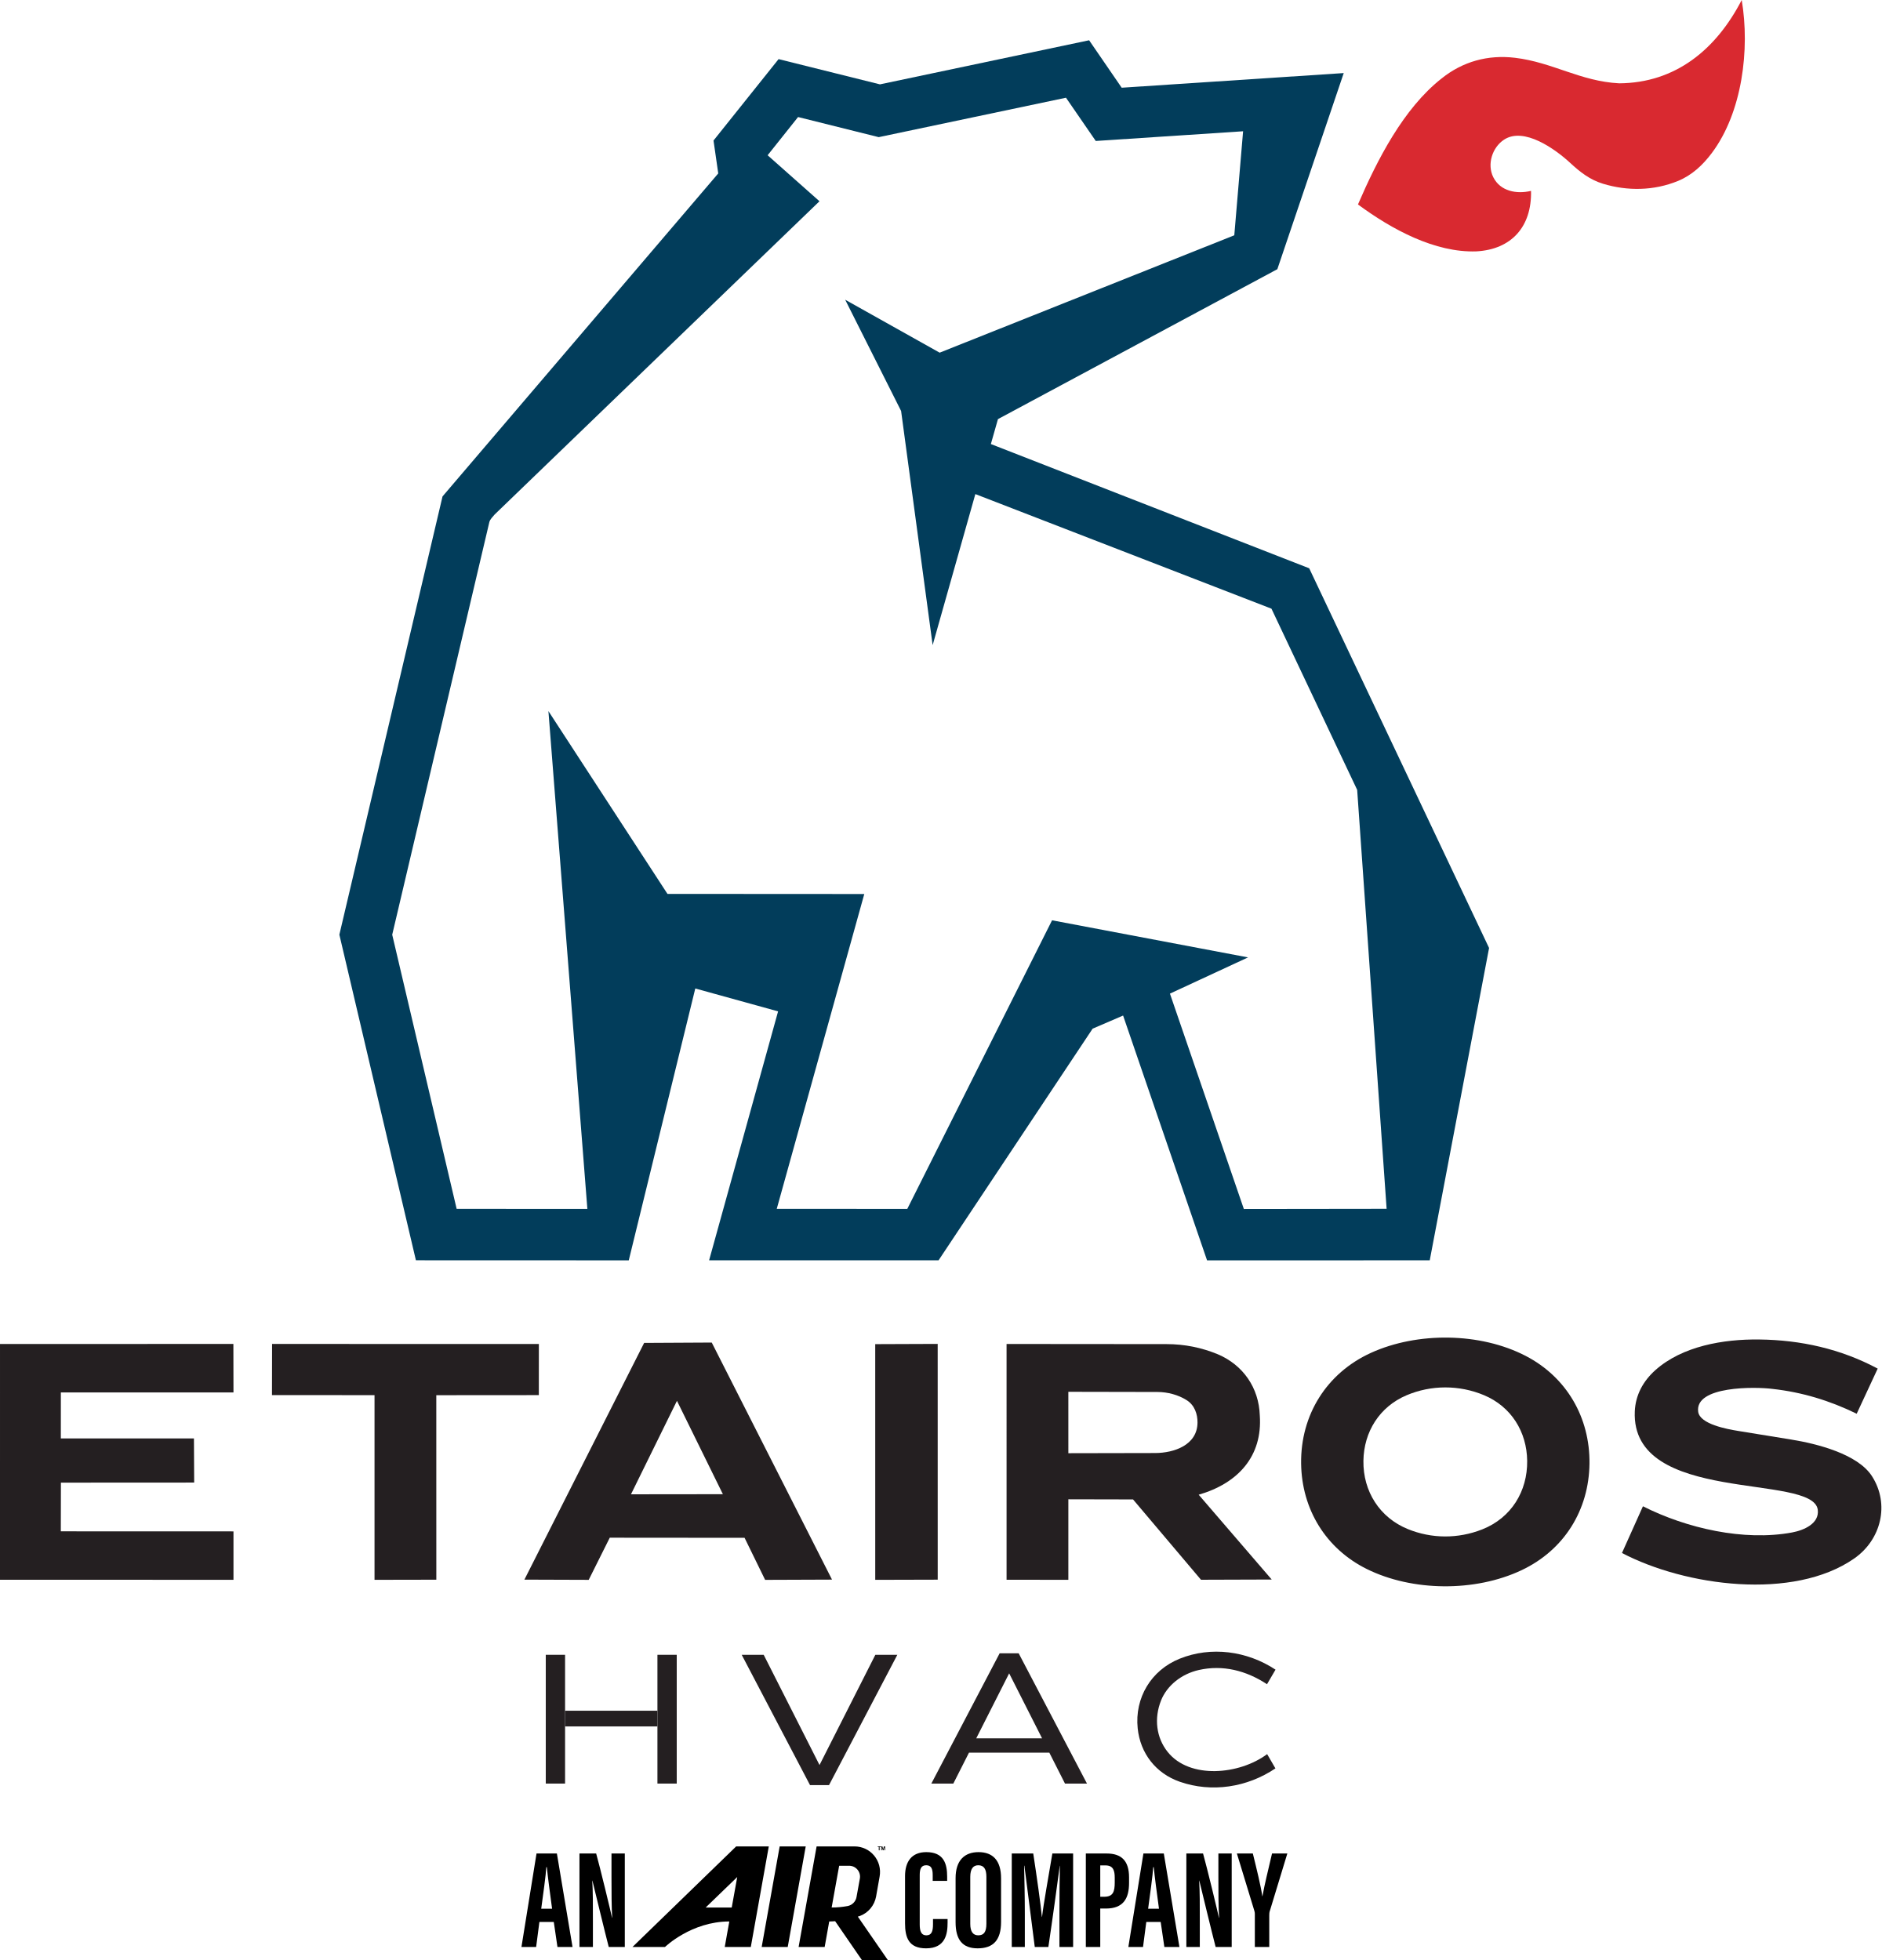
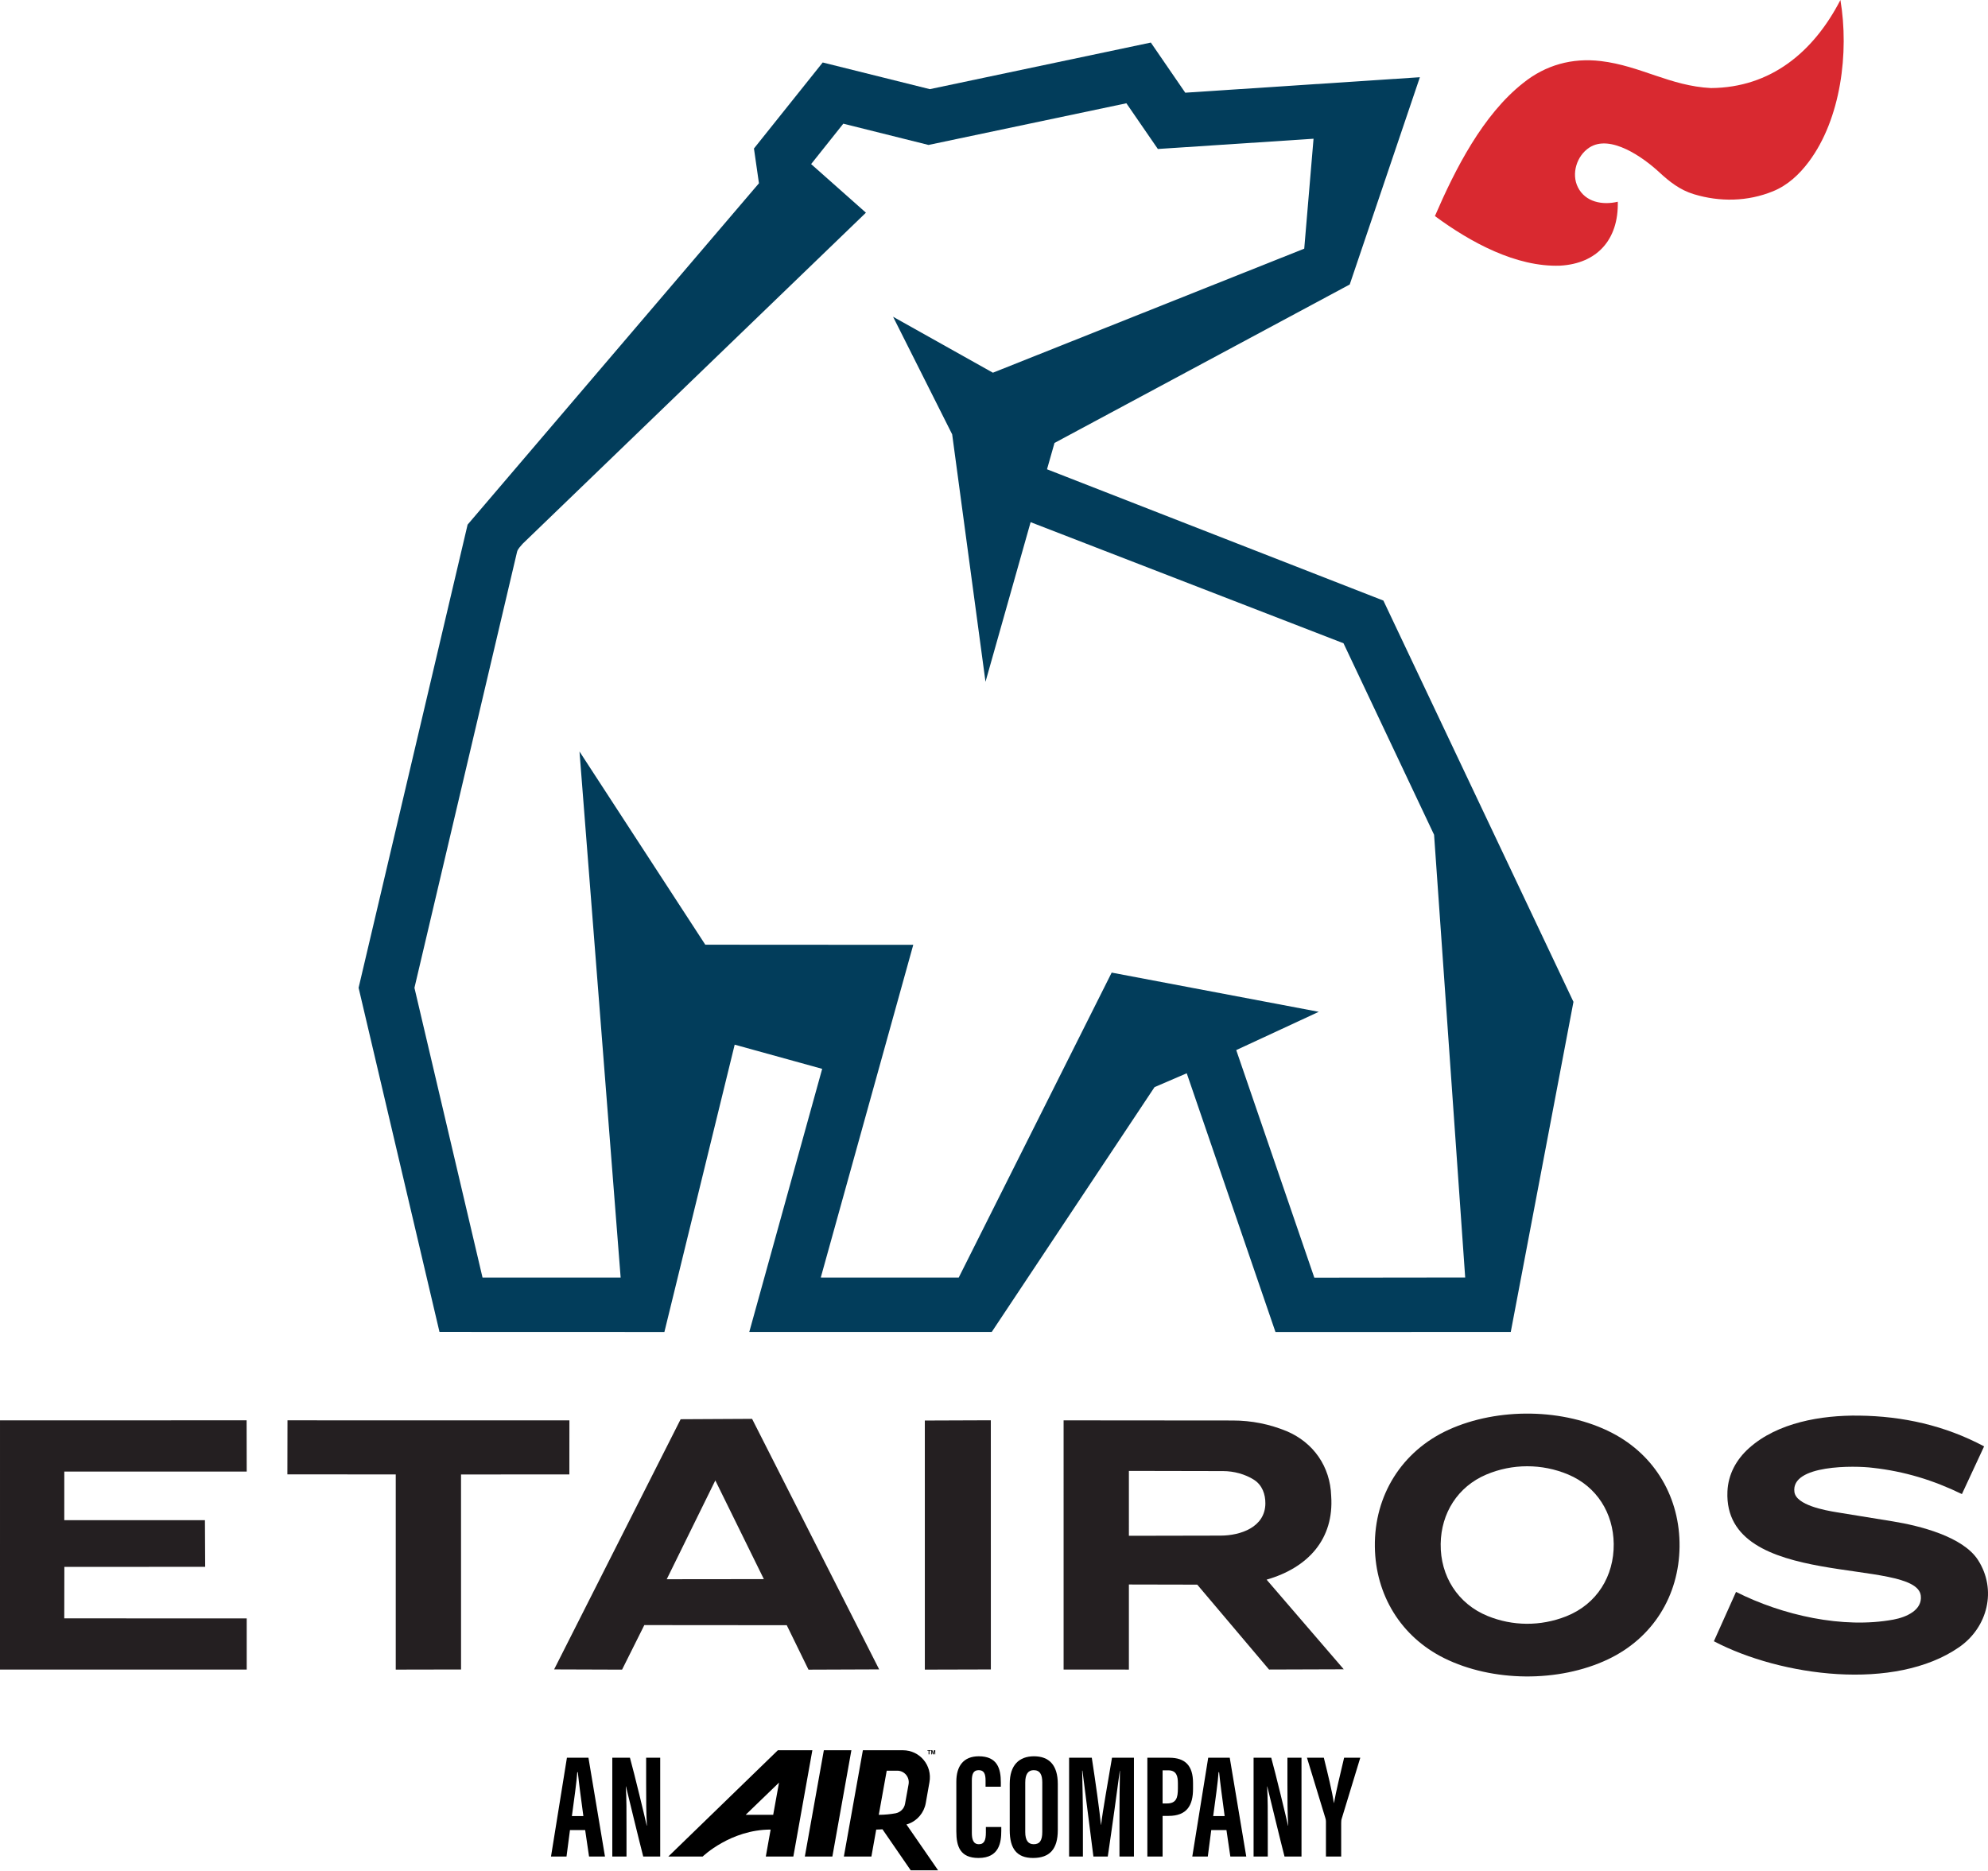
- <svg xmlns="http://www.w3.org/2000/svg" id="Layer_1" version="1.1" viewBox="0 0 1151.626 1200">
+ <svg xmlns="http://www.w3.org/2000/svg" id="Layer_1" version="1.1" viewBox="0 0 1200 1129.013">
  <defs>
    <style>
      .st0 {
        fill: #023d5b;
      }

      .st1 {
        fill: #d92930;
      }

      .st2 {
        fill: #241f21;
      }
    </style>
  </defs>
  <g>
    <g>
-       <path d="M450.616,1130.455l-63.462,61.571h19.894s16.112-15.619,39.376-15.619l-1.069,5.919-1.726,9.7h15.948l11.015-61.571h-19.976ZM447.903,1167.858h-15.948l19.318-18.66-3.37,18.66Z" />
-       <path d="M477.25,1130.455h15.948l-11.015,61.571h-15.948l11.015-61.571Z" />
-       <path d="M543.425,1200l-18.332-26.552c.329-.082.74-.247,1.069-.329,5.261-1.891,9.125-6.494,10.111-12.002l2.137-12.084c1.808-9.782-5.59-18.578-15.372-18.578h-23.182l-11.015,61.571h15.948l2.795-15.619c1.233,0,2.384-.082,3.617-.164l16.359,23.757h15.866ZM513.667,1142.292h6.083c4.192,0,7.316,3.781,6.576,7.892l-2.055,11.344c-.493,2.713-2.631,4.85-5.343,5.426-3.124.575-6.412.904-9.865.904l4.604-25.566Z" />
+       <path d="M469.544,1056.547l-66.128,64.158h20.729s16.789-16.275,41.03-16.275l-1.114,6.167-1.799,10.108h16.618l11.478-64.158h-20.815ZM466.717,1095.521h-16.618l20.13-19.444-3.512,19.444Z" />
+       <path d="M497.297,1056.547h16.618l-11.478,64.158h-16.618l11.478-64.158Z" />
+       <path d="M566.252,1129.013l-19.102-27.668c.343-.086.771-.257,1.114-.343,5.482-1.97,9.508-6.767,10.536-12.506l2.227-12.592c1.885-10.193-5.825-19.359-16.018-19.359h-24.155l-11.478,64.158h16.618l2.912-16.275c1.285,0,2.484-.086,3.769-.171l17.046,24.755h16.532ZM535.244,1068.881h6.339c4.369,0,7.623,3.94,6.853,8.223l-2.141,11.821c-.514,2.827-2.741,5.054-5.568,5.653-3.255.6-6.681.942-10.279.942l4.797-26.64Z" />
      <g>
-         <path d="M537.999,1130.784h-.74v-.329h1.891v.411h-.74v1.973h-.493v-2.055h.082,0Z" />
-         <path d="M539.397,1130.455h.74l.411,1.48c0,.082.082.329.082.411h-.082c0-.082.082-.329.082-.411l.411-1.48h.74v2.384h-.411v-1.973h0c0,.164-.082.247-.082.329l-.493,1.644h-.411l-.493-1.644c0-.082-.082-.247-.082-.329h0v1.973h-.411v-2.384h0Z" />
+         <path d="M560.598,1056.889h-.771v-.343h1.97v.428h-.771v2.056h-.514v-2.141h.086,0Z" />
+         <path d="M562.054,1056.547h.771l.428,1.542c0,.086.086.343.086.428h-.086c0-.086.086-.343.086-.428l.428-1.542h.771v2.484h-.428v-2.056h0c0,.171-.086.257-.086.343l-.514,1.713h-.428l-.514-1.713c0-.086-.086-.257-.086-.343h0v2.056h-.428v-2.484h0Z" />
      </g>
    </g>
    <g>
-       <path d="M330.175,1176.712l-2.002,15.31h-8.98l9.218-57.23h12.47l9.574,57.23h-9.226l-2.247-15.31h-8.806ZM337.938,1168.594c-1.306-9.716-2.556-18.942-3.212-25.414h-.324c-.245,4.716-1.962,16.972-3.11,25.414h6.646Z" />
-       <path d="M354.696,1192.023v-57.23h10.223c2.287,8.07,9.115,36.325,9.716,39.356h.103c-.411-7.034-.435-15.089-.435-24.497v-14.859h8.15v57.23h-9.835c-1.804-6.836-9.424-38.224-9.993-40.63h-.087c.419,6.931.388,14.685.388,24.979v15.65h-8.229Z" />
+       <path d="M344.045,1104.747l-2.086,15.953h-9.358l9.605-59.634h12.994l9.976,59.634h-9.613l-2.341-15.953h-9.176ZM352.133,1096.288c-1.36-10.124-2.663-19.738-3.347-26.482h-.338c-.256,4.914-2.045,17.685-3.24,26.482h6.926Z" />
+       <path d="M369.595,1120.701v-59.634h10.652c2.383,8.409,9.498,37.851,10.124,41.009h.107c-.429-7.33-.454-15.723-.454-25.526v-15.483h8.492v59.634h-10.248c-1.88-7.123-9.819-39.83-10.413-42.336h-.091c.437,7.222.404,15.302.404,26.028v16.308h-8.574Z" />
    </g>
    <g>
-       <path d="M580.03,1174.908v2.231c0,6.551-1.092,15.722-13.19,15.722-10.602,0-12.85-6.623-12.85-15.358v-28.856c0-8.838,4.011-14.693,13-14.693,10.729,0,12.778,7.113,12.778,15.049v2.564h-8.846v-3.6c0-3.806-.886-5.974-3.956-5.974-3.015,0-3.988,2.089-3.988,6.005v30.257c0,3.735.744,6.638,4.099,6.638,3.181,0,4.027-2.524,4.027-6.781v-3.204h8.925Z" />
-       <path d="M612.771,1149.985v26.72c0,10.966-4.652,16.157-14.353,16.157-9.297,0-13.491-5.317-13.491-16.007v-26.941c0-10.959,5.523-15.959,14.052-15.959,8.672,0,13.791,5.016,13.791,16.03ZM593.916,1149.114v28.785c0,4.763,1.717,6.995,4.898,6.995,3.434,0,4.969-2.081,4.969-7.121v-28.722c0-4.542-1.393-7.058-4.977-7.058-3.181,0-4.89,2.279-4.89,7.121Z" />
-       <path d="M648.495,1170.73c0-9.724.103-21.838.277-28.397h-.087c-1.313,9.938-4.478,33.113-6.963,49.689h-8.324c-1.851-14.867-5.048-39.292-6.354-49.76h-.166c.166,6.67.435,19.615.435,29.457v20.303h-7.999v-57.23h13.15c2.231,14.543,4.526,30.85,5.293,38.873h.087c.934-8.126,4.035-25.153,6.322-38.873h12.707v57.23h-8.379v-21.292Z" />
-       <path d="M664.652,1134.793h12.731c9.091,0,13.728,4.486,13.728,14.606v3.379c0,9.439-3.379,15.714-14.218,15.714h-3.41v23.531h-8.83v-57.23ZM673.482,1161.283h2.421c5.499,0,6.441-3.212,6.441-8.799v-2.817c0-4.162-.752-7.588-5.657-7.588h-3.204v19.203Z" />
-       <path d="M701.666,1176.712l-2.002,15.31h-8.98l9.218-57.23h12.478l9.566,57.23h-9.226l-2.247-15.31h-8.806ZM709.428,1168.594c-1.306-9.716-2.556-18.942-3.212-25.414h-.324c-.245,4.716-1.962,16.972-3.102,25.414h6.638Z" />
-       <path d="M726.186,1192.023v-57.23h10.223c2.287,8.07,9.115,36.325,9.716,39.356h.103c-.411-7.034-.435-15.089-.435-24.497v-14.859h8.15v57.23h-9.835c-1.804-6.836-9.424-38.224-9.993-40.63h-.087c.419,6.931.388,14.685.388,24.979v15.65h-8.229Z" />
-       <path d="M768.105,1192.023v-20.271c0-.736-.087-1.155-.317-1.938l-10.674-35.02h9.764c2.295,9.289,4.921,19.955,5.8,26.19h.087c1.179-6.757,3.743-17.067,5.863-26.19h9.368l-10.895,35.772c-.079.419-.166.989-.166,2.176v19.282h-8.83Z" />
+       <path d="M604.394,1102.867v2.325c0,6.827-1.138,16.382-13.744,16.382-11.048,0-13.389-6.901-13.389-16.003v-30.068c0-9.209,4.18-15.31,13.546-15.31,11.18,0,13.315,7.412,13.315,15.681v2.671h-9.217v-3.751c0-3.966-.923-6.225-4.122-6.225-3.141,0-4.155,2.177-4.155,6.258v31.528c0,3.892.775,6.917,4.271,6.917,3.314,0,4.197-2.63,4.197-7.066v-3.339h9.3Z" />
+       <path d="M638.511,1076.897v27.842c0,11.427-4.848,16.836-14.956,16.836-9.688,0-14.057-5.54-14.057-16.679v-28.073c0-11.419,5.755-16.63,14.643-16.63,9.036,0,14.37,5.227,14.37,16.704ZM618.864,1075.99v29.994c0,4.963,1.789,7.288,5.103,7.288,3.578,0,5.178-2.168,5.178-7.42v-29.928c0-4.732-1.451-7.354-5.186-7.354-3.314,0-5.095,2.374-5.095,7.42Z" />
+       <path d="M675.735,1098.514c0-10.133.107-22.755.289-29.59h-.091c-1.369,10.355-4.667,34.504-7.255,51.776h-8.673c-1.929-15.492-5.26-40.943-6.62-51.851h-.173c.173,6.95.454,20.439.454,30.695v21.156h-8.335v-59.634h13.703c2.325,15.154,4.716,32.146,5.516,40.506h.091c.973-8.467,4.205-26.21,6.588-40.506h13.241v59.634h-8.731v-22.186Z" />
+       <path d="M692.571,1061.067h13.266c9.473,0,14.305,4.675,14.305,15.22v3.521c0,9.836-3.521,16.374-14.816,16.374h-3.553v24.52h-9.201v-59.634ZM701.772,1088.67h2.523c5.73,0,6.711-3.347,6.711-9.168v-2.935c0-4.337-.783-7.907-5.895-7.907h-3.339v20.01Z" />
+       <path d="M731.139,1104.747l-2.086,15.953h-9.358l9.605-59.634h13.002l9.968,59.634h-9.613l-2.341-15.953h-9.176ZM739.227,1096.288c-1.36-10.124-2.663-19.738-3.347-26.482h-.338c-.256,4.914-2.045,17.685-3.232,26.482h6.917Z" />
+       <path d="M756.69,1120.701v-59.634h10.652c2.383,8.409,9.498,37.851,10.124,41.009h.107c-.429-7.33-.454-15.723-.454-25.526v-15.483h8.492v59.634h-10.248c-1.88-7.123-9.819-39.83-10.413-42.336h-.091c.437,7.222.404,15.302.404,26.028v16.308h-8.574Z" />
+       <path d="M800.37,1120.701v-21.123c0-.767-.091-1.204-.33-2.02l-11.122-36.491h10.174c2.391,9.679,5.128,20.793,6.043,27.29h.091c1.228-7.041,3.9-17.784,6.109-27.29h9.762l-11.353,37.274c-.082.437-.173,1.031-.173,2.267v20.092h-9.201Z" />
    </g>
  </g>
  <g>
-     <path class="st2" d="M778.427,967.058l-43.285.141-41.589-49.181-39.597-.084-.003,49.294-37.816-.026-.004-144.36,97.899.08c11.078.009,21.399,2.119,31.329,6.189,15.574,6.599,25.232,20.544,25.782,37.516,1.73,24.914-13.311,41.552-37.412,48.503l44.696,51.927ZM733.012,871.029c.049-5.223-1.721-10.683-6.656-13.802-5.08-3.212-11.532-4.979-17.832-4.992l-54.574-.107.005,37.587,53.16-.104c11.435-.022,25.767-4.822,25.896-18.583Z" />
-     <path class="st2" d="M931.462,961.301c-28.58,13.544-67.07,13.092-94.858-.695-25.09-12.449-39.79-36.624-40.167-64.521-.402-29.746,15.581-55.453,42.78-67.823,28.394-12.914,66.858-12.56,94.713,1.899,25.056,13.006,39.344,37.763,39.016,65.907-.331,28.364-15.416,52.88-41.484,65.233ZM907.274,936.367c17.844-7.043,27.746-23.367,27.535-41.952-.203-17.824-9.801-33.263-26.455-40.232-15.166-6.347-32.302-6.328-47.381.067-16.528,7.01-26.167,22.346-26.406,40.17-.25,18.586,9.89,34.72,27.236,41.773,14.429,5.867,30.552,6.061,45.471.173Z" />
-     <polygon class="st2" points="118.859 907.693 37.284 907.739 37.225 937.549 142.916 937.584 142.917 967.222 0 967.204 .004 822.856 142.858 822.817 142.914 852.507 37.248 852.518 37.238 880.687 118.718 880.685 118.859 907.693" />
-     <path class="st2" d="M1134.932,954.221c-37.221,25.851-103.259,16.949-142.099-3.408l12.832-28.599c26.785,13.539,61.886,21.497,91.272,16.033,7.32-1.361,16.77-5.468,15.754-13.866-2.739-22.649-114.531-2.763-112.008-60.326.435-9.934,5.09-18.49,12.537-25.152,16.525-14.785,41.761-19.095,63.642-18.804,25.409.294,49.806,5.712,72.503,17.817l-12.852,27.637c-16.58-8.087-33.416-13.188-51.56-15.203-10.423-1.367-47.682-1.919-45.467,14.011,1.052,7.568,17.576,10.598,24.583,11.737l32.467,5.277c15.325,2.491,40.529,8.729,49.31,22.387,11.033,17.161,5.66,38.948-10.914,50.458Z" />
-     <path class="st2" d="M455.762,941.516l-82.514-.068-12.888,25.808-39.367-.133,73.299-144.932,41.377-.22,73.621,145.142-40.943.152-12.586-25.75ZM442.491,914.815l-28.115-57.174-28.143,57.236,56.257-.062Z" />
-     <polygon class="st2" points="267.084 967.166 229.252 967.238 229.254 854.173 166.482 854.131 166.545 822.828 329.849 822.84 329.827 854.155 267.066 854.201 267.084 967.166" />
-     <polygon class="st2" points="573.992 967.146 535.748 967.247 535.739 822.942 573.974 822.798 573.992 967.146" />
+     <path class="st2" d="M811.125,1007.679l-45.103.147-43.336-51.247-41.261-.087-.003,51.365-39.404-.027-.005-150.424,102.011.084c11.543.009,22.298,2.208,32.645,6.449,16.228,6.876,26.291,21.407,26.865,39.092,1.803,25.961-13.87,43.297-38.984,50.54l46.574,54.108ZM763.803,907.616c.051-5.442-1.794-11.132-6.935-14.382-5.294-3.346-12.017-5.189-18.581-5.201l-56.866-.111.005,39.166,55.393-.108c11.916-.023,26.849-5.025,26.984-19.363Z" />
+     <path class="st2" d="M970.589,1001.68c-29.781,14.113-69.888,13.642-98.843-.725-26.144-12.972-41.461-38.162-41.854-67.231-.419-30.995,16.235-57.782,44.577-70.672,29.586-13.456,69.666-13.088,98.691,1.978,26.108,13.552,40.997,39.349,40.655,68.676-.345,29.556-16.063,55.101-43.227,67.974ZM945.385,975.699c18.594-7.339,28.912-24.349,28.692-43.714-.211-18.573-10.213-34.66-27.566-41.922-15.803-6.613-33.658-6.594-49.371.07-17.223,7.304-27.266,23.284-27.515,41.858-.26,19.367,10.306,36.178,28.381,43.528,15.035,6.114,31.836,6.316,47.381.18Z" />
+     <polygon class="st2" points="123.852 945.821 38.85 945.869 38.789 976.932 148.919 976.968 148.92 1007.851 0 1007.831 .004 857.421 148.859 857.379 148.917 888.317 38.813 888.328 38.802 917.68 123.705 917.679 123.852 945.821" />
+     <path class="st2" d="M1182.605,994.303c-38.785,26.936-107.596,17.661-148.068-3.551l13.371-29.8c27.91,14.108,64.486,22.399,95.106,16.706,7.627-1.418,17.474-5.697,16.416-14.449-2.854-23.6-119.342-2.879-116.713-62.86.454-10.351,5.304-19.266,13.064-26.209,17.219-15.406,43.515-19.897,66.316-19.594,26.476.306,51.899,5.952,75.549,18.566l-13.392,28.798c-17.277-8.427-34.819-13.742-53.726-15.841-10.861-1.425-49.684-1.999-47.377,14.599,1.096,7.886,18.314,11.043,25.616,12.23l33.831,5.499c15.969,2.596,42.231,9.095,51.381,23.327,11.496,17.882,5.898,40.584-11.372,52.578Z" />
+     <path class="st2" d="M474.906,981.064l-85.98-.07-13.429,26.892-41.02-.139,76.378-151.02,43.115-.229,76.714,151.239-42.663.159-13.115-26.831ZM461.078,953.242l-29.296-59.576-29.325,59.64,58.62-.064Z" />
+     <polygon class="st2" points="278.303 1007.792 238.882 1007.868 238.883 890.052 173.475 890.009 173.541 857.391 343.705 857.403 343.682 890.034 278.284 890.082 278.303 1007.792" />
+     <polygon class="st2" points="598.103 1007.771 558.252 1007.877 558.243 857.51 598.084 857.36 598.103 1007.771" />
  </g>
-   <g>
-     <rect class="st2" x="334.072" y="1013.142" width="11.816" height="78.844" />
-     <rect class="st2" x="402.426" y="1013.142" width="11.816" height="78.844" />
-     <polygon class="st2" points="535.815 1013.142 501.639 1080.632 467.463 1013.142 454.007 1013.142 495.823 1092.918 507.455 1092.918 549.271 1013.142 535.815 1013.142" />
-     <rect class="st2" x="345.888" y="1047.379" width="56.538" height="9.624" />
-     <path class="st2" d="M651.897,1091.986h13.456l-41.816-79.777h-11.632l-41.816,79.777h13.456l9.59-18.939h49.172l9.59,18.939ZM597.576,1064.278l20.145-39.782,20.145,39.782h-40.29Z" />
-     <path class="st2" d="M714.74,1072.603c13.537,16.926,44.046,13.93,60.898,1.349l5.064,8.738c-17.293,11.637-38.965,15.001-58.543,8.176-14.69-5.121-24.188-17.415-25.761-32.696-1.917-18.628,8.143-35.562,25.714-42.644,19.199-7.738,41.196-4.795,58.656,6.712l-5.216,8.92c-12.83-8.451-27.118-12.004-41.736-8.708-10.755,2.425-19.525,9.626-23.11,18.623-4.38,10.992-2.963,22.78,4.035,31.53Z" />
-   </g>
-   <path class="st0" d="M668.812,629.794l-94.309,141.836-140.452-.011,42.229-152.412-50.686-14.012-40.718,166.449-130.291-.046-46.854-199.356,63.147-268.311,168.772-197.758-2.896-20.139,39.831-49.838,62.048,15.455,128.03-26.994,19.941,29.049,135.914-8.967-40.635,120.072-171.022,91.796-4.342,15.258,194.859,76.062,110.106,232.464-36.316,191.232-136.307.032-51.399-149.886-18.651,8.029ZM763.951,586.163l-47.815,22.177,45.234,131.837,87.397-.108-18.022-256.469-52.469-110.94-181.251-70.159-26.137,92.477-19.306-143.348-34.237-68.125,57.833,32.415,180.351-71.866,5.388-63.683-90.187,5.939-18.226-26.483-114.623,24.143-49.367-12.319-18.64,23.404,31.745,28.163-198.851,191.796c-1.15,1.402-2.837,2.957-3.244,4.685l-59.443,252.565,39.438,167.841,80.013.018-23.84-304.76,72.877,111.921,120.472.072-53.578,192.737,79.907.031,88.609-176.673,119.972,22.711Z" />
-   <path class="st1" d="M937.166,116.866c.514,22.044-12.089,35.848-33.421,37.036-25.385.908-51.894-13.501-72.512-28.732,11.702-27.096,27.691-58.658,51.206-77.144,12.904-10.356,28.285-14.634,44.922-12.643,23.042,2.758,40.083,14.428,63.77,15.629,34.48-.226,59.361-20.7,74.999-51.012,5.087,30.259.334,68.828-18.322,93.723-5.484,7.318-12.154,13.58-20.715,17.079-14.694,6.006-30.798,6.276-45.862,1.701-8.098-2.459-14.106-7.221-20.14-12.806-9.012-8.343-28.251-22.217-40.462-14.173-7.22,4.756-10.514,15.088-6.568,22.97,4.321,8.631,14.274,10.474,23.105,8.373Z" />
+   <path class="st0" d="M696.906,656.249l-98.271,147.794-146.352-.012,44.003-158.814-52.815-14.601-42.429,173.441-135.764-.048-48.822-207.73,65.8-279.582,175.862-206.065-3.017-20.985,41.505-51.932,64.655,16.104,133.408-28.128,20.779,30.27,141.623-9.344-42.342,125.116-178.206,95.652-4.524,15.899,203.044,79.257,114.732,242.229-37.842,199.264-142.033.033-53.558-156.182-19.434,8.366ZM796.041,610.785l-49.823,23.108,47.135,137.374,91.068-.112-18.779-267.242-54.673-115.6-188.864-73.106-27.235,96.362-20.117-149.369-35.675-70.987,60.262,33.777,187.927-74.885,5.614-66.358-93.975,6.189-18.992-27.595-119.437,25.157-51.441-12.836-19.424,24.387,33.079,29.346-207.204,199.853c-1.198,1.461-2.956,3.081-3.38,4.882l-61.94,263.174,41.095,174.891,83.374.019-24.842-317.562,75.938,116.623,125.533.075-55.829,200.833,83.264.032,92.331-184.095,125.012,23.665Z" />
+   <path class="st1" d="M976.532,121.775c.536,22.97-12.597,37.354-34.825,38.592-26.451.946-54.074-14.069-75.558-29.939,12.193-28.234,28.854-61.122,53.357-80.385,13.446-10.791,29.474-15.249,46.809-13.174,24.01,2.873,41.766,15.034,66.449,16.285,35.928-.236,61.854-21.57,78.15-53.155,5.301,31.53.348,71.719-19.092,97.66-5.715,7.626-12.664,14.15-21.585,17.797-15.312,6.259-32.092,6.539-47.788,1.773-8.438-2.562-14.698-7.524-20.986-13.344-9.391-8.694-29.438-23.15-42.162-14.768-7.524,4.956-10.956,15.721-6.844,23.935,4.503,8.994,14.873,10.914,24.076,8.724Z" />
</svg>
